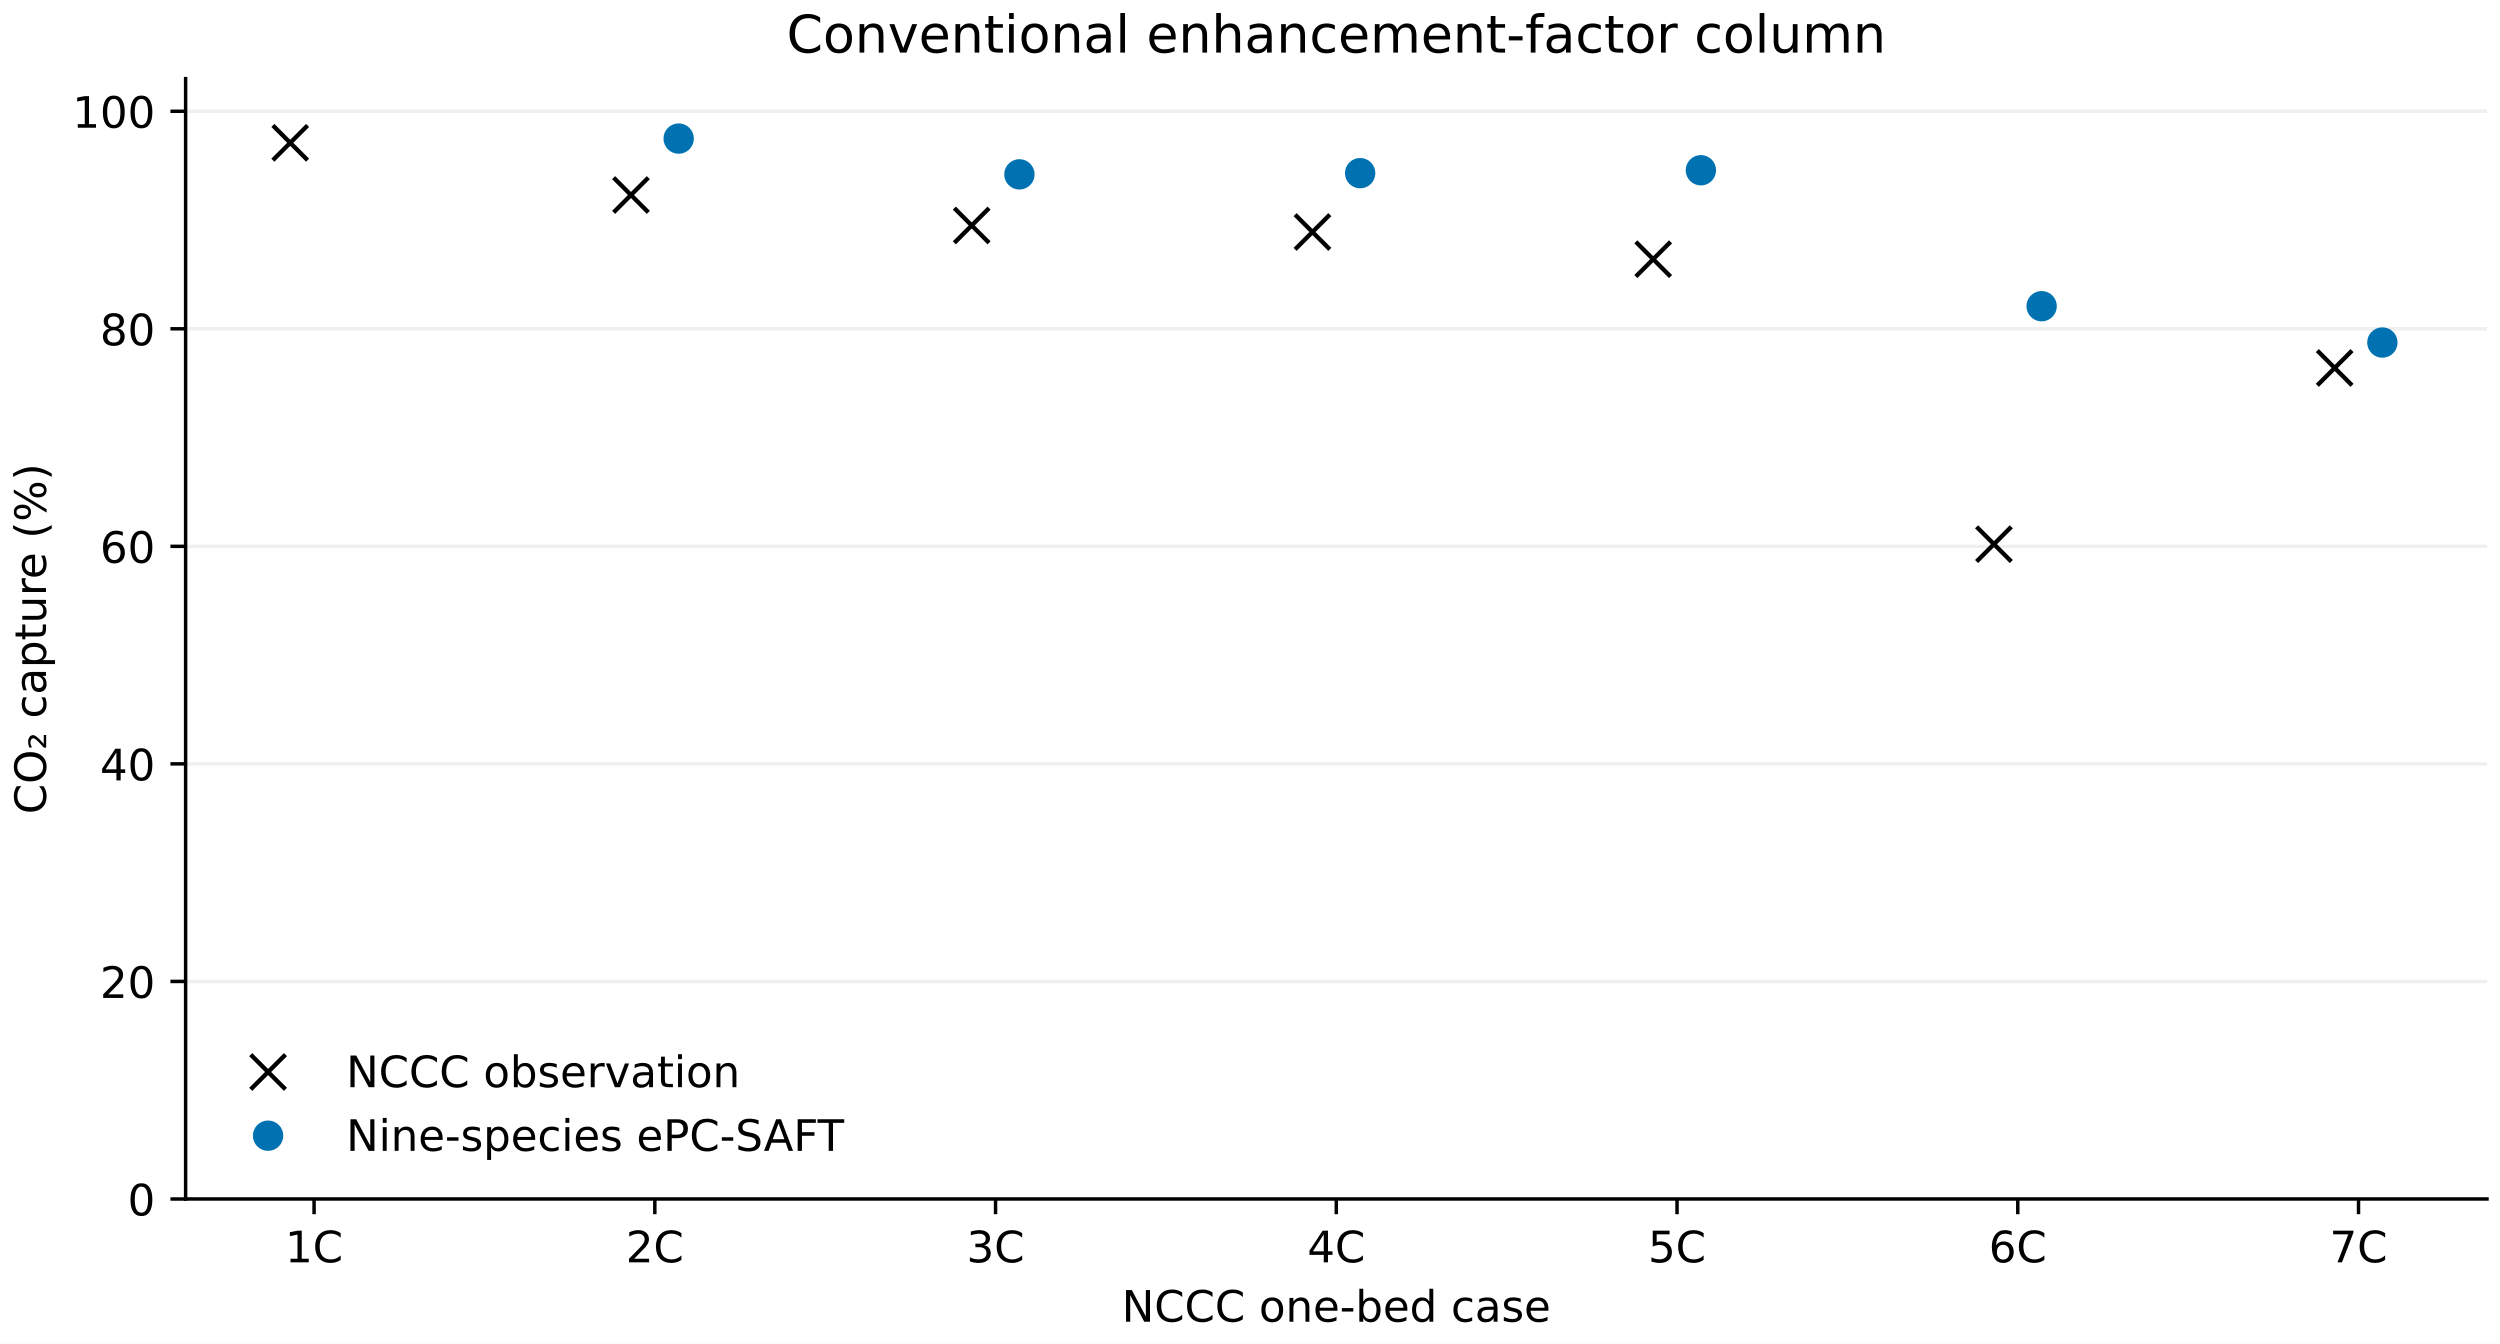
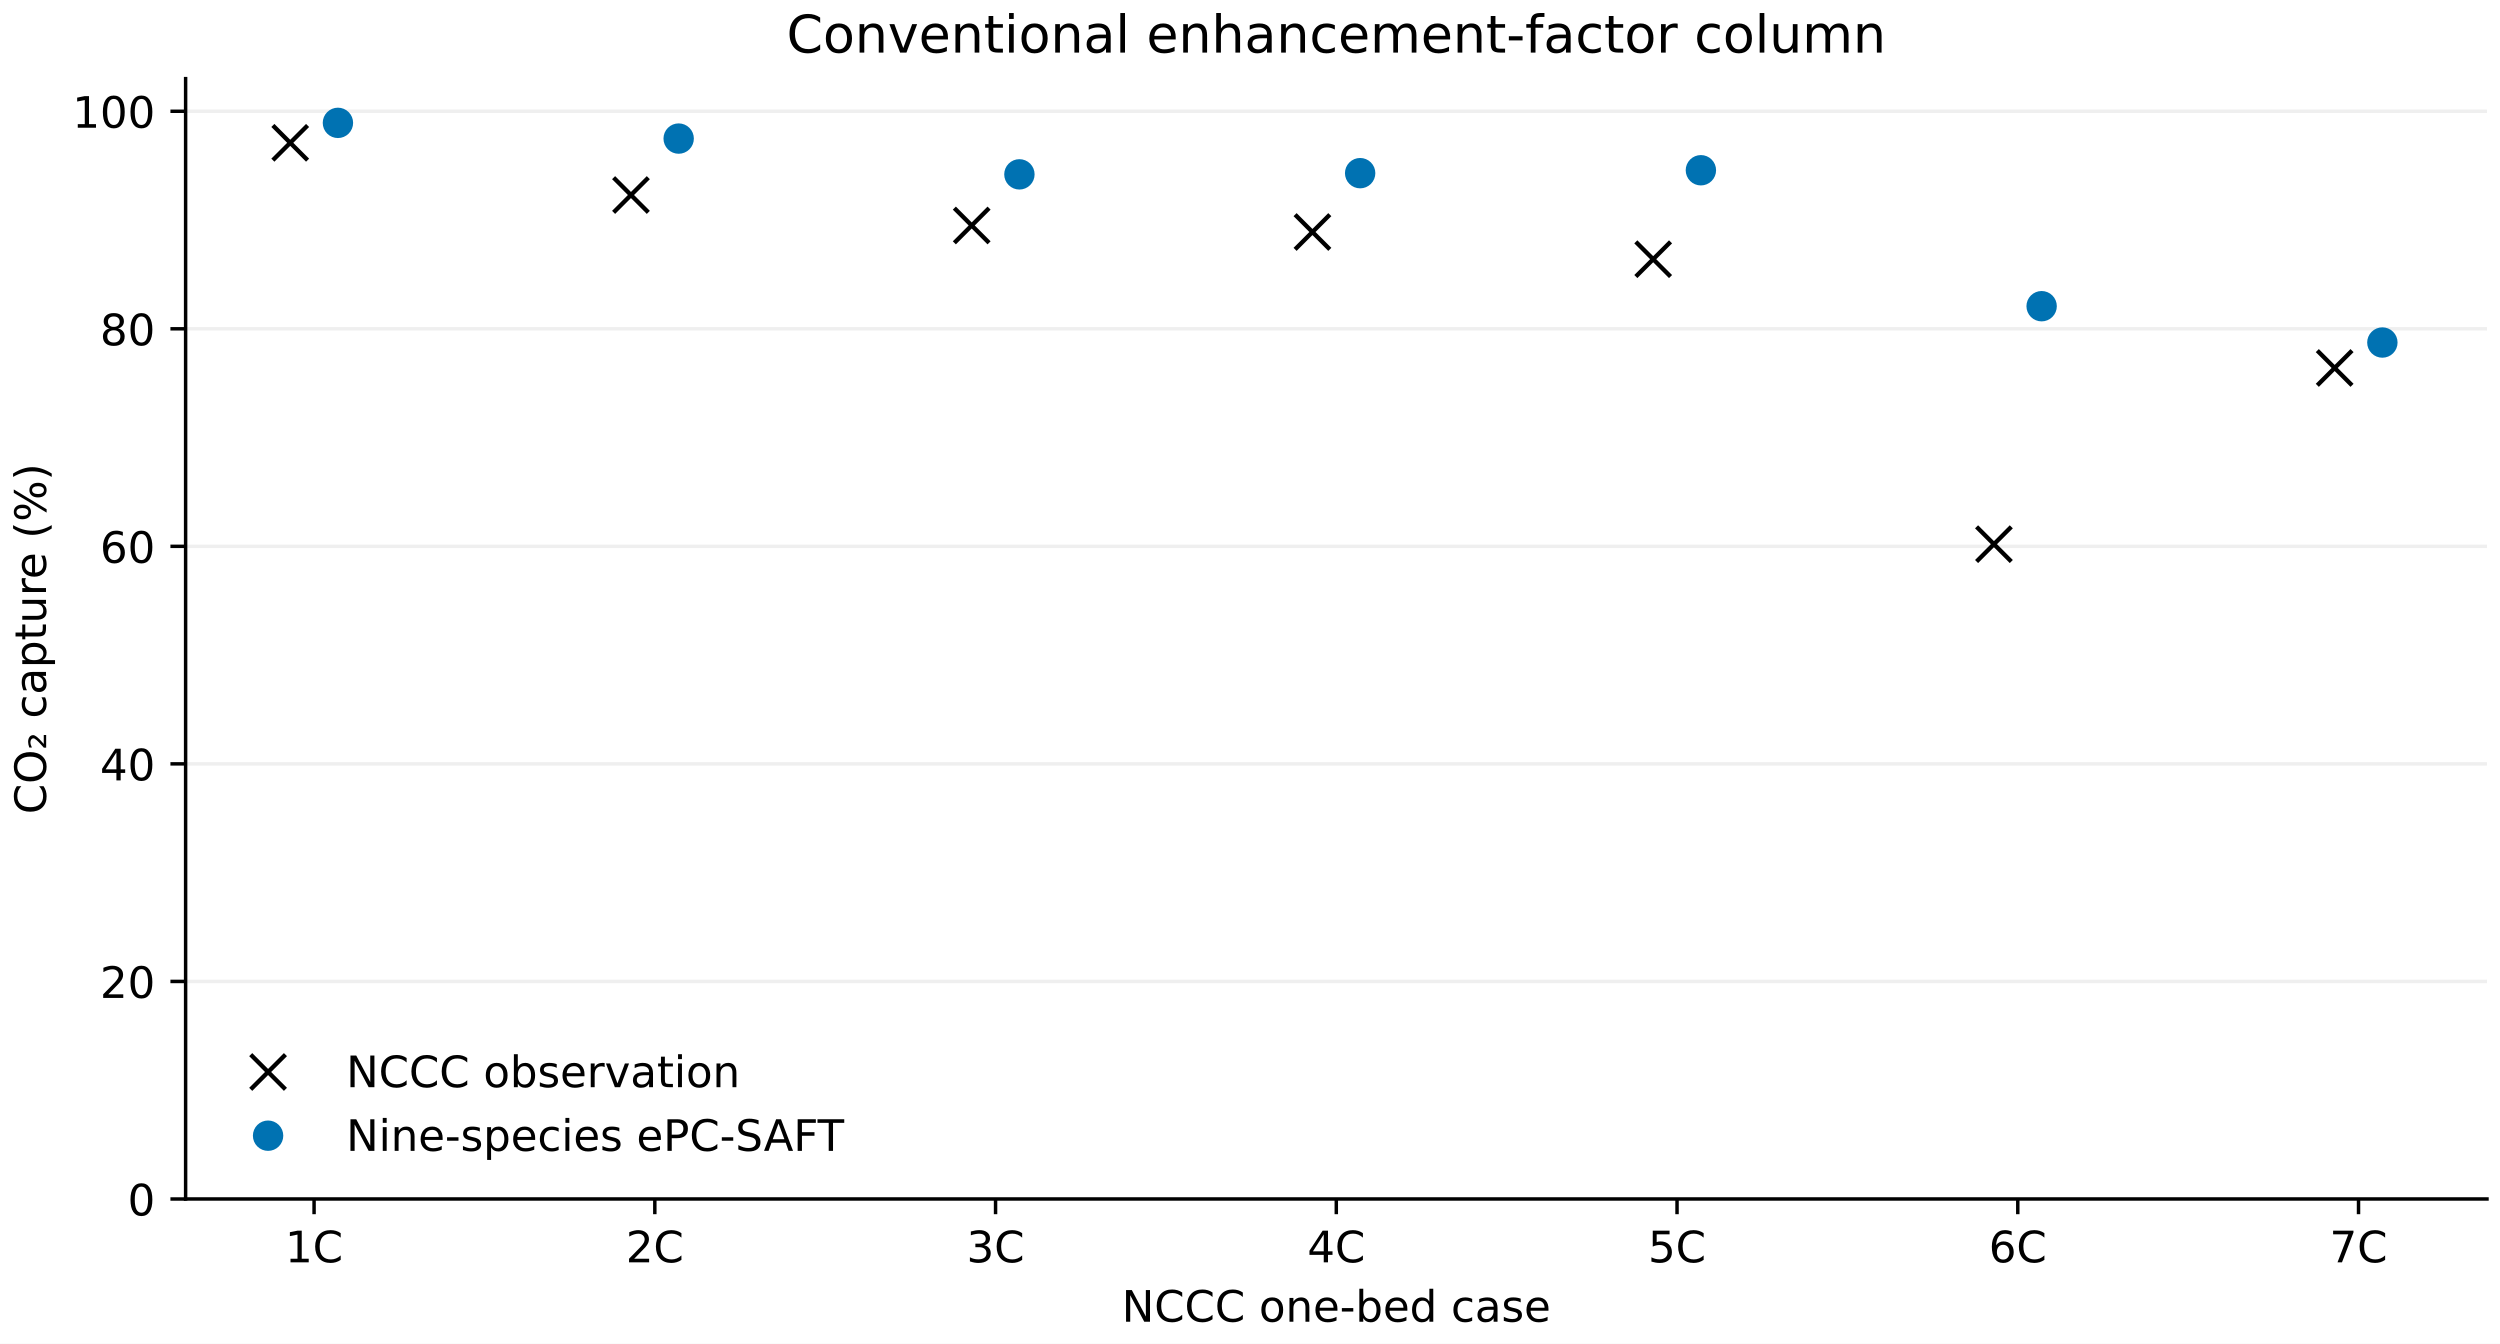
<svg xmlns="http://www.w3.org/2000/svg" xmlns:xlink="http://www.w3.org/1999/xlink" width="576pt" height="309.6pt" viewBox="0 0 576 309.6" version="1.1">
  <defs>
    <style type="text/css">*{stroke-linejoin: round; stroke-linecap: butt}</style>
  </defs>
  <g id="figure_1">
    <g id="patch_1">
      <path d="M 0 309.6  L 576 309.6  L 576 0  L 0 0  z " style="fill: #ffffff" />
    </g>
    <g id="axes_1">
      <g id="patch_2">
        <path d="M 42.766 276.244  L 573 276.244  L 573 18.118  L 42.766 18.118  z " style="fill: #ffffff" />
      </g>
      <g id="matplotlib.axis_1">
        <g id="xtick_1">
          <g id="line2d_1">
            <defs>
-               <path id="m7981cbd1b6" d="M 0 0  L 0 3.5  " style="stroke: #000000; stroke-width: 0.8" />
+               <path id="m8aca99752b" d="M 0 0  L 0 3.5  " style="stroke: #000000; stroke-width: 0.8" />
            </defs>
            <g>
-               <use xlink:href="#m7981cbd1b6" x="72.363" y="276.244" style="stroke: #000000; stroke-width: 0.8" />
+               <use xlink:href="#m8aca99752b" x="72.363" y="276.244" style="stroke: #000000; stroke-width: 0.8" />
            </g>
          </g>
          <g id="text_1">
            <g transform="translate(65.69021 290.8419) scale(0.1 -0.1)">
              <defs>
                <path id="DejaVuSans-31" d="M 794 531  L 1825 531  L 1825 4091  L 703 3866  L 703 4441  L 1819 4666  L 2450 4666  L 2450 531  L 3481 531  L 3481 0  L 794 0  L 794 531  z " transform="scale(0.015625)" />
                <path id="DejaVuSans-43" d="M 4122 4306  L 4122 3641  Q 3803 3938 3442 4084  Q 3081 4231 2675 4231  Q 1875 4231 1450 3742  Q 1025 3253 1025 2328  Q 1025 1406 1450 917  Q 1875 428 2675 428  Q 3081 428 3442 575  Q 3803 722 4122 1019  L 4122 359  Q 3791 134 3420 21  Q 3050 -91 2638 -91  Q 1578 -91 968 557  Q 359 1206 359 2328  Q 359 3453 968 4101  Q 1578 4750 2638 4750  Q 3056 4750 3426 4639  Q 3797 4528 4122 4306  z " transform="scale(0.015625)" />
              </defs>
              <use xlink:href="#DejaVuSans-31" />
              <use xlink:href="#DejaVuSans-43" transform="translate(63.62305 0)" />
            </g>
          </g>
        </g>
        <g id="xtick_2">
          <g id="line2d_2">
            <g>
-               <use xlink:href="#m7981cbd1b6" x="150.87" y="276.244" style="stroke: #000000; stroke-width: 0.8" />
+               <use xlink:href="#m8aca99752b" x="150.87" y="276.244" style="stroke: #000000; stroke-width: 0.8" />
            </g>
          </g>
          <g id="text_2">
            <g transform="translate(144.1969 290.8419) scale(0.1 -0.1)">
              <defs>
                <path id="DejaVuSans-32" d="M 1228 531  L 3431 531  L 3431 0  L 469 0  L 469 531  Q 828 903 1448 1529  Q 2069 2156 2228 2338  Q 2531 2678 2651 2914  Q 2772 3150 2772 3378  Q 2772 3750 2511 3984  Q 2250 4219 1831 4219  Q 1534 4219 1204 4116  Q 875 4013 500 3803  L 500 4441  Q 881 4594 1212 4672  Q 1544 4750 1819 4750  Q 2544 4750 2975 4387  Q 3406 4025 3406 3419  Q 3406 3131 3298 2873  Q 3191 2616 2906 2266  Q 2828 2175 2409 1742  Q 1991 1309 1228 531  z " transform="scale(0.015625)" />
              </defs>
              <use xlink:href="#DejaVuSans-32" />
              <use xlink:href="#DejaVuSans-43" transform="translate(63.62305 0)" />
            </g>
          </g>
        </g>
        <g id="xtick_3">
          <g id="line2d_3">
            <g>
-               <use xlink:href="#m7981cbd1b6" x="229.376" y="276.244" style="stroke: #000000; stroke-width: 0.8" />
+               <use xlink:href="#m8aca99752b" x="229.376" y="276.244" style="stroke: #000000; stroke-width: 0.8" />
            </g>
          </g>
          <g id="text_3">
            <g transform="translate(222.7035 290.8419) scale(0.1 -0.1)">
              <defs>
                <path id="DejaVuSans-33" d="M 2597 2516  Q 3050 2419 3304 2112  Q 3559 1806 3559 1356  Q 3559 666 3084 287  Q 2609 -91 1734 -91  Q 1441 -91 1130 -33  Q 819 25 488 141  L 488 750  Q 750 597 1062 519  Q 1375 441 1716 441  Q 2309 441 2620 675  Q 2931 909 2931 1356  Q 2931 1769 2642 2001  Q 2353 2234 1838 2234  L 1294 2234  L 1294 2753  L 1863 2753  Q 2328 2753 2575 2939  Q 2822 3125 2822 3475  Q 2822 3834 2567 4026  Q 2313 4219 1838 4219  Q 1578 4219 1281 4162  Q 984 4106 628 3988  L 628 4550  Q 988 4650 1302 4700  Q 1616 4750 1894 4750  Q 2613 4750 3031 4423  Q 3450 4097 3450 3541  Q 3450 3153 3228 2886  Q 3006 2619 2597 2516  z " transform="scale(0.015625)" />
              </defs>
              <use xlink:href="#DejaVuSans-33" />
              <use xlink:href="#DejaVuSans-43" transform="translate(63.62305 0)" />
            </g>
          </g>
        </g>
        <g id="xtick_4">
          <g id="line2d_4">
            <g>
-               <use xlink:href="#m7981cbd1b6" x="307.883" y="276.244" style="stroke: #000000; stroke-width: 0.8" />
+               <use xlink:href="#m8aca99752b" x="307.883" y="276.244" style="stroke: #000000; stroke-width: 0.8" />
            </g>
          </g>
          <g id="text_4">
            <g transform="translate(301.2102 290.8419) scale(0.1 -0.1)">
              <defs>
                <path id="DejaVuSans-34" d="M 2419 4116  L 825 1625  L 2419 1625  L 2419 4116  z M 2253 4666  L 3047 4666  L 3047 1625  L 3713 1625  L 3713 1100  L 3047 1100  L 3047 0  L 2419 0  L 2419 1100  L 313 1100  L 313 1709  L 2253 4666  z " transform="scale(0.015625)" />
              </defs>
              <use xlink:href="#DejaVuSans-34" />
              <use xlink:href="#DejaVuSans-43" transform="translate(63.62305 0)" />
            </g>
          </g>
        </g>
        <g id="xtick_5">
          <g id="line2d_5">
            <g>
-               <use xlink:href="#m7981cbd1b6" x="386.389" y="276.244" style="stroke: #000000; stroke-width: 0.8" />
+               <use xlink:href="#m8aca99752b" x="386.389" y="276.244" style="stroke: #000000; stroke-width: 0.8" />
            </g>
          </g>
          <g id="text_5">
            <g transform="translate(379.7168 290.8419) scale(0.1 -0.1)">
              <defs>
                <path id="DejaVuSans-35" d="M 691 4666  L 3169 4666  L 3169 4134  L 1269 4134  L 1269 2991  Q 1406 3038 1543 3061  Q 1681 3084 1819 3084  Q 2600 3084 3056 2656  Q 3513 2228 3513 1497  Q 3513 744 3044 326  Q 2575 -91 1722 -91  Q 1428 -91 1123 -41  Q 819 9 494 109  L 494 744  Q 775 591 1075 516  Q 1375 441 1709 441  Q 2250 441 2565 725  Q 2881 1009 2881 1497  Q 2881 1984 2565 2268  Q 2250 2553 1709 2553  Q 1456 2553 1204 2497  Q 953 2441 691 2322  L 691 4666  z " transform="scale(0.015625)" />
              </defs>
              <use xlink:href="#DejaVuSans-35" />
              <use xlink:href="#DejaVuSans-43" transform="translate(63.62305 0)" />
            </g>
          </g>
        </g>
        <g id="xtick_6">
          <g id="line2d_6">
            <g>
-               <use xlink:href="#m7981cbd1b6" x="464.896" y="276.244" style="stroke: #000000; stroke-width: 0.8" />
+               <use xlink:href="#m8aca99752b" x="464.896" y="276.244" style="stroke: #000000; stroke-width: 0.8" />
            </g>
          </g>
          <g id="text_6">
            <g transform="translate(458.2235 290.8419) scale(0.1 -0.1)">
              <defs>
                <path id="DejaVuSans-36" d="M 2113 2584  Q 1688 2584 1439 2293  Q 1191 2003 1191 1497  Q 1191 994 1439 701  Q 1688 409 2113 409  Q 2538 409 2786 701  Q 3034 994 3034 1497  Q 3034 2003 2786 2293  Q 2538 2584 2113 2584  z M 3366 4563  L 3366 3988  Q 3128 4100 2886 4159  Q 2644 4219 2406 4219  Q 1781 4219 1451 3797  Q 1122 3375 1075 2522  Q 1259 2794 1537 2939  Q 1816 3084 2150 3084  Q 2853 3084 3261 2657  Q 3669 2231 3669 1497  Q 3669 778 3244 343  Q 2819 -91 2113 -91  Q 1303 -91 875 529  Q 447 1150 447 2328  Q 447 3434 972 4092  Q 1497 4750 2381 4750  Q 2619 4750 2861 4703  Q 3103 4656 3366 4563  z " transform="scale(0.015625)" />
              </defs>
              <use xlink:href="#DejaVuSans-36" />
              <use xlink:href="#DejaVuSans-43" transform="translate(63.62305 0)" />
            </g>
          </g>
        </g>
        <g id="xtick_7">
          <g id="line2d_7">
            <g>
-               <use xlink:href="#m7981cbd1b6" x="543.403" y="276.244" style="stroke: #000000; stroke-width: 0.8" />
+               <use xlink:href="#m8aca99752b" x="543.403" y="276.244" style="stroke: #000000; stroke-width: 0.8" />
            </g>
          </g>
          <g id="text_7">
            <g transform="translate(536.7301 290.8419) scale(0.1 -0.1)">
              <defs>
                <path id="DejaVuSans-37" d="M 525 4666  L 3525 4666  L 3525 4397  L 1831 0  L 1172 0  L 2766 4134  L 525 4134  L 525 4666  z " transform="scale(0.015625)" />
              </defs>
              <use xlink:href="#DejaVuSans-37" />
              <use xlink:href="#DejaVuSans-43" transform="translate(63.62305 0)" />
            </g>
          </g>
        </g>
        <g id="text_8">
          <g transform="translate(258.4617 304.5201) scale(0.1 -0.1)">
            <defs>
              <path id="DejaVuSans-4e" d="M 628 4666  L 1478 4666  L 3547 763  L 3547 4666  L 4159 4666  L 4159 0  L 3309 0  L 1241 3903  L 1241 0  L 628 0  L 628 4666  z " transform="scale(0.015625)" />
              <path id="DejaVuSans-20" transform="scale(0.015625)" />
              <path id="DejaVuSans-6f" d="M 1959 3097  Q 1497 3097 1228 2736  Q 959 2375 959 1747  Q 959 1119 1226 758  Q 1494 397 1959 397  Q 2419 397 2687 759  Q 2956 1122 2956 1747  Q 2956 2369 2687 2733  Q 2419 3097 1959 3097  z M 1959 3584  Q 2709 3584 3137 3096  Q 3566 2609 3566 1747  Q 3566 888 3137 398  Q 2709 -91 1959 -91  Q 1206 -91 779 398  Q 353 888 353 1747  Q 353 2609 779 3096  Q 1206 3584 1959 3584  z " transform="scale(0.015625)" />
              <path id="DejaVuSans-6e" d="M 3513 2113  L 3513 0  L 2938 0  L 2938 2094  Q 2938 2591 2744 2837  Q 2550 3084 2163 3084  Q 1697 3084 1428 2787  Q 1159 2491 1159 1978  L 1159 0  L 581 0  L 581 3500  L 1159 3500  L 1159 2956  Q 1366 3272 1645 3428  Q 1925 3584 2291 3584  Q 2894 3584 3203 3211  Q 3513 2838 3513 2113  z " transform="scale(0.015625)" />
              <path id="DejaVuSans-65" d="M 3597 1894  L 3597 1613  L 953 1613  Q 991 1019 1311 708  Q 1631 397 2203 397  Q 2534 397 2845 478  Q 3156 559 3463 722  L 3463 178  Q 3153 47 2828 -22  Q 2503 -91 2169 -91  Q 1331 -91 842 396  Q 353 884 353 1716  Q 353 2575 817 3079  Q 1281 3584 2069 3584  Q 2775 3584 3186 3129  Q 3597 2675 3597 1894  z M 3022 2063  Q 3016 2534 2758 2815  Q 2500 3097 2075 3097  Q 1594 3097 1305 2825  Q 1016 2553 972 2059  L 3022 2063  z " transform="scale(0.015625)" />
              <path id="DejaVuSans-2d" d="M 313 2009  L 1997 2009  L 1997 1497  L 313 1497  L 313 2009  z " transform="scale(0.015625)" />
              <path id="DejaVuSans-62" d="M 3116 1747  Q 3116 2381 2855 2742  Q 2594 3103 2138 3103  Q 1681 3103 1420 2742  Q 1159 2381 1159 1747  Q 1159 1113 1420 752  Q 1681 391 2138 391  Q 2594 391 2855 752  Q 3116 1113 3116 1747  z M 1159 2969  Q 1341 3281 1617 3432  Q 1894 3584 2278 3584  Q 2916 3584 3314 3078  Q 3713 2572 3713 1747  Q 3713 922 3314 415  Q 2916 -91 2278 -91  Q 1894 -91 1617 61  Q 1341 213 1159 525  L 1159 0  L 581 0  L 581 4863  L 1159 4863  L 1159 2969  z " transform="scale(0.015625)" />
              <path id="DejaVuSans-64" d="M 2906 2969  L 2906 4863  L 3481 4863  L 3481 0  L 2906 0  L 2906 525  Q 2725 213 2448 61  Q 2172 -91 1784 -91  Q 1150 -91 751 415  Q 353 922 353 1747  Q 353 2572 751 3078  Q 1150 3584 1784 3584  Q 2172 3584 2448 3432  Q 2725 3281 2906 2969  z M 947 1747  Q 947 1113 1208 752  Q 1469 391 1925 391  Q 2381 391 2643 752  Q 2906 1113 2906 1747  Q 2906 2381 2643 2742  Q 2381 3103 1925 3103  Q 1469 3103 1208 2742  Q 947 2381 947 1747  z " transform="scale(0.015625)" />
              <path id="DejaVuSans-63" d="M 3122 3366  L 3122 2828  Q 2878 2963 2633 3030  Q 2388 3097 2138 3097  Q 1578 3097 1268 2742  Q 959 2388 959 1747  Q 959 1106 1268 751  Q 1578 397 2138 397  Q 2388 397 2633 464  Q 2878 531 3122 666  L 3122 134  Q 2881 22 2623 -34  Q 2366 -91 2075 -91  Q 1284 -91 818 406  Q 353 903 353 1747  Q 353 2603 823 3093  Q 1294 3584 2113 3584  Q 2378 3584 2631 3529  Q 2884 3475 3122 3366  z " transform="scale(0.015625)" />
              <path id="DejaVuSans-61" d="M 2194 1759  Q 1497 1759 1228 1600  Q 959 1441 959 1056  Q 959 750 1161 570  Q 1363 391 1709 391  Q 2188 391 2477 730  Q 2766 1069 2766 1631  L 2766 1759  L 2194 1759  z M 3341 1997  L 3341 0  L 2766 0  L 2766 531  Q 2569 213 2275 61  Q 1981 -91 1556 -91  Q 1019 -91 701 211  Q 384 513 384 1019  Q 384 1609 779 1909  Q 1175 2209 1959 2209  L 2766 2209  L 2766 2266  Q 2766 2663 2505 2880  Q 2244 3097 1772 3097  Q 1472 3097 1187 3025  Q 903 2953 641 2809  L 641 3341  Q 956 3463 1253 3523  Q 1550 3584 1831 3584  Q 2591 3584 2966 3190  Q 3341 2797 3341 1997  z " transform="scale(0.015625)" />
              <path id="DejaVuSans-73" d="M 2834 3397  L 2834 2853  Q 2591 2978 2328 3040  Q 2066 3103 1784 3103  Q 1356 3103 1142 2972  Q 928 2841 928 2578  Q 928 2378 1081 2264  Q 1234 2150 1697 2047  L 1894 2003  Q 2506 1872 2764 1633  Q 3022 1394 3022 966  Q 3022 478 2636 193  Q 2250 -91 1575 -91  Q 1294 -91 989 -36  Q 684 19 347 128  L 347 722  Q 666 556 975 473  Q 1284 391 1588 391  Q 1994 391 2212 530  Q 2431 669 2431 922  Q 2431 1156 2273 1281  Q 2116 1406 1581 1522  L 1381 1569  Q 847 1681 609 1914  Q 372 2147 372 2553  Q 372 3047 722 3315  Q 1072 3584 1716 3584  Q 2034 3584 2315 3537  Q 2597 3491 2834 3397  z " transform="scale(0.015625)" />
            </defs>
            <use xlink:href="#DejaVuSans-4e" />
            <use xlink:href="#DejaVuSans-43" transform="translate(74.80469 0)" />
            <use xlink:href="#DejaVuSans-43" transform="translate(144.6289 0)" />
            <use xlink:href="#DejaVuSans-43" transform="translate(214.4531 0)" />
            <use xlink:href="#DejaVuSans-20" transform="translate(284.2773 0)" />
            <use xlink:href="#DejaVuSans-6f" transform="translate(316.0645 0)" />
            <use xlink:href="#DejaVuSans-6e" transform="translate(377.2461 0)" />
            <use xlink:href="#DejaVuSans-65" transform="translate(440.625 0)" />
            <use xlink:href="#DejaVuSans-2d" transform="translate(502.1484 0)" />
            <use xlink:href="#DejaVuSans-62" transform="translate(538.2324 0)" />
            <use xlink:href="#DejaVuSans-65" transform="translate(601.709 0)" />
            <use xlink:href="#DejaVuSans-64" transform="translate(663.2324 0)" />
            <use xlink:href="#DejaVuSans-20" transform="translate(726.709 0)" />
            <use xlink:href="#DejaVuSans-63" transform="translate(758.4961 0)" />
            <use xlink:href="#DejaVuSans-61" transform="translate(813.4766 0)" />
            <use xlink:href="#DejaVuSans-73" transform="translate(874.7559 0)" />
            <use xlink:href="#DejaVuSans-65" transform="translate(926.8555 0)" />
          </g>
        </g>
      </g>
      <g id="matplotlib.axis_2">
        <g id="ytick_1">
          <g id="line2d_8">
-             <path d="M 42.766 276.244  L 573 276.244  " clip-path="url(#pb5c099313d)" style="fill: none; stroke: #b0b0b0; stroke-opacity: 0.2; stroke-width: 0.8; stroke-linecap: square" />
+             <path d="M 42.766 276.244  L 573 276.244  " clip-path="url(#pb293fc102d)" style="fill: none; stroke: #b0b0b0; stroke-opacity: 0.2; stroke-width: 0.8; stroke-linecap: square" />
          </g>
          <g id="line2d_9">
            <defs>
-               <path id="m02e3047c3c" d="M 0 0  L -3.5 0  " style="stroke: #000000; stroke-width: 0.8" />
+               <path id="mf1e3e3f64e" d="M 0 0  L -3.5 0  " style="stroke: #000000; stroke-width: 0.8" />
            </defs>
            <g>
-               <use xlink:href="#m02e3047c3c" x="42.766" y="276.244" style="stroke: #000000; stroke-width: 0.8" />
+               <use xlink:href="#mf1e3e3f64e" x="42.766" y="276.244" style="stroke: #000000; stroke-width: 0.8" />
            </g>
          </g>
          <g id="text_9">
            <g transform="translate(29.40337 280.0427) scale(0.1 -0.1)">
              <defs>
                <path id="DejaVuSans-30" d="M 2034 4250  Q 1547 4250 1301 3770  Q 1056 3291 1056 2328  Q 1056 1369 1301 889  Q 1547 409 2034 409  Q 2525 409 2770 889  Q 3016 1369 3016 2328  Q 3016 3291 2770 3770  Q 2525 4250 2034 4250  z M 2034 4750  Q 2819 4750 3233 4129  Q 3647 3509 3647 2328  Q 3647 1150 3233 529  Q 2819 -91 2034 -91  Q 1250 -91 836 529  Q 422 1150 422 2328  Q 422 3509 836 4129  Q 1250 4750 2034 4750  z " transform="scale(0.015625)" />
              </defs>
              <use xlink:href="#DejaVuSans-30" />
            </g>
          </g>
        </g>
        <g id="ytick_2">
          <g id="line2d_10">
-             <path d="M 42.766 226.122  L 573 226.122  " clip-path="url(#pb5c099313d)" style="fill: none; stroke: #b0b0b0; stroke-opacity: 0.2; stroke-width: 0.8; stroke-linecap: square" />
+             <path d="M 42.766 226.122  L 573 226.122  " clip-path="url(#pb293fc102d)" style="fill: none; stroke: #b0b0b0; stroke-opacity: 0.2; stroke-width: 0.8; stroke-linecap: square" />
          </g>
          <g id="line2d_11">
            <g>
-               <use xlink:href="#m02e3047c3c" x="42.766" y="226.122" style="stroke: #000000; stroke-width: 0.8" />
+               <use xlink:href="#mf1e3e3f64e" x="42.766" y="226.122" style="stroke: #000000; stroke-width: 0.8" />
            </g>
          </g>
          <g id="text_10">
            <g transform="translate(23.04087 229.9213) scale(0.1 -0.1)">
              <use xlink:href="#DejaVuSans-32" />
              <use xlink:href="#DejaVuSans-30" transform="translate(63.62305 0)" />
            </g>
          </g>
        </g>
        <g id="ytick_3">
          <g id="line2d_12">
-             <path d="M 42.766 176.001  L 573 176.001  " clip-path="url(#pb5c099313d)" style="fill: none; stroke: #b0b0b0; stroke-opacity: 0.2; stroke-width: 0.8; stroke-linecap: square" />
+             <path d="M 42.766 176.001  L 573 176.001  " clip-path="url(#pb293fc102d)" style="fill: none; stroke: #b0b0b0; stroke-opacity: 0.2; stroke-width: 0.8; stroke-linecap: square" />
          </g>
          <g id="line2d_13">
            <g>
-               <use xlink:href="#m02e3047c3c" x="42.766" y="176.001" style="stroke: #000000; stroke-width: 0.8" />
+               <use xlink:href="#mf1e3e3f64e" x="42.766" y="176.001" style="stroke: #000000; stroke-width: 0.8" />
            </g>
          </g>
          <g id="text_11">
            <g transform="translate(23.04087 179.8) scale(0.1 -0.1)">
              <use xlink:href="#DejaVuSans-34" />
              <use xlink:href="#DejaVuSans-30" transform="translate(63.62305 0)" />
            </g>
          </g>
        </g>
        <g id="ytick_4">
          <g id="line2d_14">
-             <path d="M 42.766 125.879  L 573 125.879  " clip-path="url(#pb5c099313d)" style="fill: none; stroke: #b0b0b0; stroke-opacity: 0.2; stroke-width: 0.8; stroke-linecap: square" />
+             <path d="M 42.766 125.879  L 573 125.879  " clip-path="url(#pb293fc102d)" style="fill: none; stroke: #b0b0b0; stroke-opacity: 0.2; stroke-width: 0.8; stroke-linecap: square" />
          </g>
          <g id="line2d_15">
            <g>
-               <use xlink:href="#m02e3047c3c" x="42.766" y="125.879" style="stroke: #000000; stroke-width: 0.8" />
+               <use xlink:href="#mf1e3e3f64e" x="42.766" y="125.879" style="stroke: #000000; stroke-width: 0.8" />
            </g>
          </g>
          <g id="text_12">
            <g transform="translate(23.04087 129.6786) scale(0.1 -0.1)">
              <use xlink:href="#DejaVuSans-36" />
              <use xlink:href="#DejaVuSans-30" transform="translate(63.62305 0)" />
            </g>
          </g>
        </g>
        <g id="ytick_5">
          <g id="line2d_16">
-             <path d="M 42.766 75.758  L 573 75.758  " clip-path="url(#pb5c099313d)" style="fill: none; stroke: #b0b0b0; stroke-opacity: 0.2; stroke-width: 0.8; stroke-linecap: square" />
+             <path d="M 42.766 75.758  L 573 75.758  " clip-path="url(#pb293fc102d)" style="fill: none; stroke: #b0b0b0; stroke-opacity: 0.2; stroke-width: 0.8; stroke-linecap: square" />
          </g>
          <g id="line2d_17">
            <g>
-               <use xlink:href="#m02e3047c3c" x="42.766" y="75.758" style="stroke: #000000; stroke-width: 0.8" />
+               <use xlink:href="#mf1e3e3f64e" x="42.766" y="75.758" style="stroke: #000000; stroke-width: 0.8" />
            </g>
          </g>
          <g id="text_13">
            <g transform="translate(23.04087 79.55718) scale(0.1 -0.1)">
              <defs>
                <path id="DejaVuSans-38" d="M 2034 2216  Q 1584 2216 1326 1975  Q 1069 1734 1069 1313  Q 1069 891 1326 650  Q 1584 409 2034 409  Q 2484 409 2743 651  Q 3003 894 3003 1313  Q 3003 1734 2745 1975  Q 2488 2216 2034 2216  z M 1403 2484  Q 997 2584 770 2862  Q 544 3141 544 3541  Q 544 4100 942 4425  Q 1341 4750 2034 4750  Q 2731 4750 3128 4425  Q 3525 4100 3525 3541  Q 3525 3141 3298 2862  Q 3072 2584 2669 2484  Q 3125 2378 3379 2068  Q 3634 1759 3634 1313  Q 3634 634 3220 271  Q 2806 -91 2034 -91  Q 1263 -91 848 271  Q 434 634 434 1313  Q 434 1759 690 2068  Q 947 2378 1403 2484  z M 1172 3481  Q 1172 3119 1398 2916  Q 1625 2713 2034 2713  Q 2441 2713 2670 2916  Q 2900 3119 2900 3481  Q 2900 3844 2670 4047  Q 2441 4250 2034 4250  Q 1625 4250 1398 4047  Q 1172 3844 1172 3481  z " transform="scale(0.015625)" />
              </defs>
              <use xlink:href="#DejaVuSans-38" />
              <use xlink:href="#DejaVuSans-30" transform="translate(63.62305 0)" />
            </g>
          </g>
        </g>
        <g id="ytick_6">
          <g id="line2d_18">
-             <path d="M 42.766 25.637  L 573 25.637  " clip-path="url(#pb5c099313d)" style="fill: none; stroke: #b0b0b0; stroke-opacity: 0.2; stroke-width: 0.8; stroke-linecap: square" />
+             <path d="M 42.766 25.637  L 573 25.637  " clip-path="url(#pb293fc102d)" style="fill: none; stroke: #b0b0b0; stroke-opacity: 0.2; stroke-width: 0.8; stroke-linecap: square" />
          </g>
          <g id="line2d_19">
            <g>
-               <use xlink:href="#m02e3047c3c" x="42.766" y="25.637" style="stroke: #000000; stroke-width: 0.8" />
+               <use xlink:href="#mf1e3e3f64e" x="42.766" y="25.637" style="stroke: #000000; stroke-width: 0.8" />
            </g>
          </g>
          <g id="text_14">
            <g transform="translate(16.67836 29.43579) scale(0.1 -0.1)">
              <use xlink:href="#DejaVuSans-31" />
              <use xlink:href="#DejaVuSans-30" transform="translate(63.62305 0)" />
              <use xlink:href="#DejaVuSans-30" transform="translate(127.2461 0)" />
            </g>
          </g>
        </g>
        <g id="text_15">
          <g transform="translate(10.59868 187.5794) rotate(-90) scale(0.1 -0.1)">
            <defs>
              <path id="DejaVuSans-4f" d="M 2522 4238  Q 1834 4238 1429 3725  Q 1025 3213 1025 2328  Q 1025 1447 1429 934  Q 1834 422 2522 422  Q 3209 422 3611 934  Q 4013 1447 4013 2328  Q 4013 3213 3611 3725  Q 3209 4238 2522 4238  z M 2522 4750  Q 3503 4750 4090 4092  Q 4678 3434 4678 2328  Q 4678 1225 4090 567  Q 3503 -91 2522 -91  Q 1538 -91 948 565  Q 359 1222 359 2328  Q 359 3434 948 4092  Q 1538 4750 2522 4750  z " transform="scale(0.015625)" />
              <path id="DejaVuSans-2082" d="M 838 332  L 2163 332  L 2163 -24  L 294 -24  L 294 319  Q 400 416 597 591  Q 1672 1544 1672 1838  Q 1672 2044 1509 2170  Q 1347 2297 1081 2297  Q 919 2297 728 2242  Q 538 2188 313 2079  L 313 2463  Q 553 2551 761 2594  Q 969 2638 1147 2638  Q 1600 2638 1872 2432  Q 2144 2226 2144 1888  Q 2144 1454 1109 566  Q 934 416 838 332  z " transform="scale(0.015625)" />
              <path id="DejaVuSans-70" d="M 1159 525  L 1159 -1331  L 581 -1331  L 581 3500  L 1159 3500  L 1159 2969  Q 1341 3281 1617 3432  Q 1894 3584 2278 3584  Q 2916 3584 3314 3078  Q 3713 2572 3713 1747  Q 3713 922 3314 415  Q 2916 -91 2278 -91  Q 1894 -91 1617 61  Q 1341 213 1159 525  z M 3116 1747  Q 3116 2381 2855 2742  Q 2594 3103 2138 3103  Q 1681 3103 1420 2742  Q 1159 2381 1159 1747  Q 1159 1113 1420 752  Q 1681 391 2138 391  Q 2594 391 2855 752  Q 3116 1113 3116 1747  z " transform="scale(0.015625)" />
              <path id="DejaVuSans-74" d="M 1172 4494  L 1172 3500  L 2356 3500  L 2356 3053  L 1172 3053  L 1172 1153  Q 1172 725 1289 603  Q 1406 481 1766 481  L 2356 481  L 2356 0  L 1766 0  Q 1100 0 847 248  Q 594 497 594 1153  L 594 3053  L 172 3053  L 172 3500  L 594 3500  L 594 4494  L 1172 4494  z " transform="scale(0.015625)" />
              <path id="DejaVuSans-75" d="M 544 1381  L 544 3500  L 1119 3500  L 1119 1403  Q 1119 906 1312 657  Q 1506 409 1894 409  Q 2359 409 2629 706  Q 2900 1003 2900 1516  L 2900 3500  L 3475 3500  L 3475 0  L 2900 0  L 2900 538  Q 2691 219 2414 64  Q 2138 -91 1772 -91  Q 1169 -91 856 284  Q 544 659 544 1381  z M 1991 3584  L 1991 3584  z " transform="scale(0.015625)" />
              <path id="DejaVuSans-72" d="M 2631 2963  Q 2534 3019 2420 3045  Q 2306 3072 2169 3072  Q 1681 3072 1420 2755  Q 1159 2438 1159 1844  L 1159 0  L 581 0  L 581 3500  L 1159 3500  L 1159 2956  Q 1341 3275 1631 3429  Q 1922 3584 2338 3584  Q 2397 3584 2469 3576  Q 2541 3569 2628 3553  L 2631 2963  z " transform="scale(0.015625)" />
              <path id="DejaVuSans-28" d="M 1984 4856  Q 1566 4138 1362 3434  Q 1159 2731 1159 2009  Q 1159 1288 1364 580  Q 1569 -128 1984 -844  L 1484 -844  Q 1016 -109 783 600  Q 550 1309 550 2009  Q 550 2706 781 3412  Q 1013 4119 1484 4856  L 1984 4856  z " transform="scale(0.015625)" />
              <path id="DejaVuSans-25" d="M 4653 2053  Q 4381 2053 4226 1822  Q 4072 1591 4072 1178  Q 4072 772 4226 539  Q 4381 306 4653 306  Q 4919 306 5073 539  Q 5228 772 5228 1178  Q 5228 1588 5073 1820  Q 4919 2053 4653 2053  z M 4653 2450  Q 5147 2450 5437 2106  Q 5728 1763 5728 1178  Q 5728 594 5436 251  Q 5144 -91 4653 -91  Q 4153 -91 3862 251  Q 3572 594 3572 1178  Q 3572 1766 3864 2108  Q 4156 2450 4653 2450  z M 1428 4353  Q 1159 4353 1004 4120  Q 850 3888 850 3481  Q 850 3069 1003 2837  Q 1156 2606 1428 2606  Q 1700 2606 1854 2837  Q 2009 3069 2009 3481  Q 2009 3884 1853 4118  Q 1697 4353 1428 4353  z M 4250 4750  L 4750 4750  L 1831 -91  L 1331 -91  L 4250 4750  z M 1428 4750  Q 1922 4750 2215 4408  Q 2509 4066 2509 3481  Q 2509 2891 2217 2550  Q 1925 2209 1428 2209  Q 931 2209 642 2551  Q 353 2894 353 3481  Q 353 4063 643 4406  Q 934 4750 1428 4750  z " transform="scale(0.015625)" />
              <path id="DejaVuSans-29" d="M 513 4856  L 1013 4856  Q 1481 4119 1714 3412  Q 1947 2706 1947 2009  Q 1947 1309 1714 600  Q 1481 -109 1013 -844  L 513 -844  Q 928 -128 1133 580  Q 1338 1288 1338 2009  Q 1338 2731 1133 3434  Q 928 4138 513 4856  z " transform="scale(0.015625)" />
            </defs>
            <use xlink:href="#DejaVuSans-43" />
            <use xlink:href="#DejaVuSans-4f" transform="translate(69.82422 0)" />
            <use xlink:href="#DejaVuSans-2082" transform="translate(148.5352 0)" />
            <use xlink:href="#DejaVuSans-20" transform="translate(188.623 0)" />
            <use xlink:href="#DejaVuSans-63" transform="translate(220.4102 0)" />
            <use xlink:href="#DejaVuSans-61" transform="translate(275.3906 0)" />
            <use xlink:href="#DejaVuSans-70" transform="translate(336.6699 0)" />
            <use xlink:href="#DejaVuSans-74" transform="translate(400.1465 0)" />
            <use xlink:href="#DejaVuSans-75" transform="translate(439.3555 0)" />
            <use xlink:href="#DejaVuSans-72" transform="translate(502.7344 0)" />
            <use xlink:href="#DejaVuSans-65" transform="translate(541.5977 0)" />
            <use xlink:href="#DejaVuSans-20" transform="translate(603.1211 0)" />
            <use xlink:href="#DejaVuSans-28" transform="translate(634.9082 0)" />
            <use xlink:href="#DejaVuSans-25" transform="translate(673.9219 0)" />
            <use xlink:href="#DejaVuSans-29" transform="translate(768.9414 0)" />
          </g>
        </g>
      </g>
      <g id="line2d_20">
        <defs>
-           <path id="m267d9d4f31" d="M -4 4  L 4 -4  M -4 -4  L 4 4  " style="stroke: #000000" />
+           <path id="m853c2390da" d="M -4 4  L 4 -4  M -4 -4  L 4 4  " style="stroke: #000000" />
        </defs>
-         <g clip-path="url(#pb5c099313d)">
-           <use xlink:href="#m267d9d4f31" x="66.867" y="32.904" style="stroke: #000000" />
-           <use xlink:href="#m267d9d4f31" x="145.374" y="44.933" style="stroke: #000000" />
-           <use xlink:href="#m267d9d4f31" x="223.881" y="51.95" style="stroke: #000000" />
-           <use xlink:href="#m267d9d4f31" x="302.387" y="53.454" style="stroke: #000000" />
-           <use xlink:href="#m267d9d4f31" x="380.894" y="59.719" style="stroke: #000000" />
-           <use xlink:href="#m267d9d4f31" x="459.401" y="125.378" style="stroke: #000000" />
-           <use xlink:href="#m267d9d4f31" x="537.907" y="84.78" style="stroke: #000000" />
+         <g clip-path="url(#pb293fc102d)">
+           <use xlink:href="#m853c2390da" x="66.867" y="32.904" style="stroke: #000000" />
+           <use xlink:href="#m853c2390da" x="145.374" y="44.933" style="stroke: #000000" />
+           <use xlink:href="#m853c2390da" x="223.881" y="51.95" style="stroke: #000000" />
+           <use xlink:href="#m853c2390da" x="302.387" y="53.454" style="stroke: #000000" />
+           <use xlink:href="#m853c2390da" x="380.894" y="59.719" style="stroke: #000000" />
+           <use xlink:href="#m853c2390da" x="459.401" y="125.378" style="stroke: #000000" />
+           <use xlink:href="#m853c2390da" x="537.907" y="84.78" style="stroke: #000000" />
        </g>
      </g>
      <g id="line2d_21">
        <defs>
-           <path id="m6d714bfc1f" d="M 0 3  C 0.796 3 1.559 2.684 2.121 2.121  C 2.684 1.559 3 0.796 3 0  C 3 -0.796 2.684 -1.559 2.121 -2.121  C 1.559 -2.684 0.796 -3 0 -3  C -0.796 -3 -1.559 -2.684 -2.121 -2.121  C -2.684 -1.559 -3 -0.796 -3 0  C -3 0.796 -2.684 1.559 -2.121 2.121  C -1.559 2.684 -0.796 3 0 3  z " style="stroke: #0072b2" />
+           <path id="mdbbe5317d7" d="M 0 3  C 0.796 3 1.559 2.684 2.121 2.121  C 2.684 1.559 3 0.796 3 0  C 3 -0.796 2.684 -1.559 2.121 -2.121  C 1.559 -2.684 0.796 -3 0 -3  C -0.796 -3 -1.559 -2.684 -2.121 -2.121  C -2.684 -1.559 -3 -0.796 -3 0  C -3 0.796 -2.684 1.559 -2.121 2.121  C -1.559 2.684 -0.796 3 0 3  z " style="stroke: #0072b2" />
        </defs>
-         <g clip-path="url(#pb5c099313d)">
-           <use xlink:href="#m6d714bfc1f" x="156.365" y="31.929" style="fill: #0072b2; stroke: #0072b2" />
-           <use xlink:href="#m6d714bfc1f" x="234.872" y="40.173" style="fill: #0072b2; stroke: #0072b2" />
-           <use xlink:href="#m6d714bfc1f" x="313.378" y="39.896" style="fill: #0072b2; stroke: #0072b2" />
-           <use xlink:href="#m6d714bfc1f" x="391.885" y="39.226" style="fill: #0072b2; stroke: #0072b2" />
-           <use xlink:href="#m6d714bfc1f" x="470.392" y="70.549" style="fill: #0072b2; stroke: #0072b2" />
-           <use xlink:href="#m6d714bfc1f" x="548.898" y="78.919" style="fill: #0072b2; stroke: #0072b2" />
+         <g clip-path="url(#pb293fc102d)">
+           <use xlink:href="#mdbbe5317d7" x="77.858" y="28.308" style="fill: #0072b2; stroke: #0072b2" />
+           <use xlink:href="#mdbbe5317d7" x="156.365" y="31.929" style="fill: #0072b2; stroke: #0072b2" />
+           <use xlink:href="#mdbbe5317d7" x="234.872" y="40.173" style="fill: #0072b2; stroke: #0072b2" />
+           <use xlink:href="#mdbbe5317d7" x="313.378" y="39.896" style="fill: #0072b2; stroke: #0072b2" />
+           <use xlink:href="#mdbbe5317d7" x="391.885" y="39.226" style="fill: #0072b2; stroke: #0072b2" />
+           <use xlink:href="#mdbbe5317d7" x="470.392" y="70.549" style="fill: #0072b2; stroke: #0072b2" />
+           <use xlink:href="#mdbbe5317d7" x="548.898" y="78.919" style="fill: #0072b2; stroke: #0072b2" />
        </g>
      </g>
      <g id="patch_3">
        <path d="M 42.766 276.244  L 42.766 18.118  " style="fill: none; stroke: #000000; stroke-width: 0.8; stroke-linejoin: miter; stroke-linecap: square" />
      </g>
      <g id="patch_4">
        <path d="M 42.766 276.244  L 573 276.244  " style="fill: none; stroke: #000000; stroke-width: 0.8; stroke-linejoin: miter; stroke-linecap: square" />
      </g>
      <g id="text_16">
        <g transform="translate(181.2359 12.11837) scale(0.12 -0.12)">
          <defs>
            <path id="DejaVuSans-76" d="M 191 3500  L 800 3500  L 1894 563  L 2988 3500  L 3597 3500  L 2284 0  L 1503 0  L 191 3500  z " transform="scale(0.015625)" />
            <path id="DejaVuSans-69" d="M 603 3500  L 1178 3500  L 1178 0  L 603 0  L 603 3500  z M 603 4863  L 1178 4863  L 1178 4134  L 603 4134  L 603 4863  z " transform="scale(0.015625)" />
            <path id="DejaVuSans-6c" d="M 603 4863  L 1178 4863  L 1178 0  L 603 0  L 603 4863  z " transform="scale(0.015625)" />
            <path id="DejaVuSans-68" d="M 3513 2113  L 3513 0  L 2938 0  L 2938 2094  Q 2938 2591 2744 2837  Q 2550 3084 2163 3084  Q 1697 3084 1428 2787  Q 1159 2491 1159 1978  L 1159 0  L 581 0  L 581 4863  L 1159 4863  L 1159 2956  Q 1366 3272 1645 3428  Q 1925 3584 2291 3584  Q 2894 3584 3203 3211  Q 3513 2838 3513 2113  z " transform="scale(0.015625)" />
            <path id="DejaVuSans-6d" d="M 3328 2828  Q 3544 3216 3844 3400  Q 4144 3584 4550 3584  Q 5097 3584 5394 3201  Q 5691 2819 5691 2113  L 5691 0  L 5113 0  L 5113 2094  Q 5113 2597 4934 2840  Q 4756 3084 4391 3084  Q 3944 3084 3684 2787  Q 3425 2491 3425 1978  L 3425 0  L 2847 0  L 2847 2094  Q 2847 2600 2669 2842  Q 2491 3084 2119 3084  Q 1678 3084 1418 2786  Q 1159 2488 1159 1978  L 1159 0  L 581 0  L 581 3500  L 1159 3500  L 1159 2956  Q 1356 3278 1631 3431  Q 1906 3584 2284 3584  Q 2666 3584 2933 3390  Q 3200 3197 3328 2828  z " transform="scale(0.015625)" />
            <path id="DejaVuSans-66" d="M 2375 4863  L 2375 4384  L 1825 4384  Q 1516 4384 1395 4259  Q 1275 4134 1275 3809  L 1275 3500  L 2222 3500  L 2222 3053  L 1275 3053  L 1275 0  L 697 0  L 697 3053  L 147 3053  L 147 3500  L 697 3500  L 697 3744  Q 697 4328 969 4595  Q 1241 4863 1831 4863  L 2375 4863  z " transform="scale(0.015625)" />
          </defs>
          <use xlink:href="#DejaVuSans-43" />
          <use xlink:href="#DejaVuSans-6f" transform="translate(69.82422 0)" />
          <use xlink:href="#DejaVuSans-6e" transform="translate(131.0059 0)" />
          <use xlink:href="#DejaVuSans-76" transform="translate(194.3848 0)" />
          <use xlink:href="#DejaVuSans-65" transform="translate(253.5645 0)" />
          <use xlink:href="#DejaVuSans-6e" transform="translate(315.0879 0)" />
          <use xlink:href="#DejaVuSans-74" transform="translate(378.4668 0)" />
          <use xlink:href="#DejaVuSans-69" transform="translate(417.6758 0)" />
          <use xlink:href="#DejaVuSans-6f" transform="translate(445.459 0)" />
          <use xlink:href="#DejaVuSans-6e" transform="translate(506.6406 0)" />
          <use xlink:href="#DejaVuSans-61" transform="translate(570.0195 0)" />
          <use xlink:href="#DejaVuSans-6c" transform="translate(631.2988 0)" />
          <use xlink:href="#DejaVuSans-20" transform="translate(659.082 0)" />
          <use xlink:href="#DejaVuSans-65" transform="translate(690.8691 0)" />
          <use xlink:href="#DejaVuSans-6e" transform="translate(752.3926 0)" />
          <use xlink:href="#DejaVuSans-68" transform="translate(815.7715 0)" />
          <use xlink:href="#DejaVuSans-61" transform="translate(879.1504 0)" />
          <use xlink:href="#DejaVuSans-6e" transform="translate(940.4297 0)" />
          <use xlink:href="#DejaVuSans-63" transform="translate(1003.809 0)" />
          <use xlink:href="#DejaVuSans-65" transform="translate(1058.789 0)" />
          <use xlink:href="#DejaVuSans-6d" transform="translate(1120.312 0)" />
          <use xlink:href="#DejaVuSans-65" transform="translate(1217.725 0)" />
          <use xlink:href="#DejaVuSans-6e" transform="translate(1279.248 0)" />
          <use xlink:href="#DejaVuSans-74" transform="translate(1342.627 0)" />
          <use xlink:href="#DejaVuSans-2d" transform="translate(1381.836 0)" />
          <use xlink:href="#DejaVuSans-66" transform="translate(1417.92 0)" />
          <use xlink:href="#DejaVuSans-61" transform="translate(1453.125 0)" />
          <use xlink:href="#DejaVuSans-63" transform="translate(1514.404 0)" />
          <use xlink:href="#DejaVuSans-74" transform="translate(1569.385 0)" />
          <use xlink:href="#DejaVuSans-6f" transform="translate(1608.594 0)" />
          <use xlink:href="#DejaVuSans-72" transform="translate(1669.775 0)" />
          <use xlink:href="#DejaVuSans-20" transform="translate(1710.889 0)" />
          <use xlink:href="#DejaVuSans-63" transform="translate(1742.676 0)" />
          <use xlink:href="#DejaVuSans-6f" transform="translate(1797.656 0)" />
          <use xlink:href="#DejaVuSans-6c" transform="translate(1858.838 0)" />
          <use xlink:href="#DejaVuSans-75" transform="translate(1886.621 0)" />
          <use xlink:href="#DejaVuSans-6d" transform="translate(1950 0)" />
          <use xlink:href="#DejaVuSans-6e" transform="translate(2047.412 0)" />
        </g>
      </g>
      <g id="legend_1">
        <g id="line2d_22">
          <g>
-             <use xlink:href="#m267d9d4f31" x="61.766" y="246.986" style="stroke: #000000" />
+             <use xlink:href="#m853c2390da" x="61.766" y="246.986" style="stroke: #000000" />
          </g>
        </g>
        <g id="text_17">
          <g transform="translate(79.76587 250.4857) scale(0.1 -0.1)">
            <use xlink:href="#DejaVuSans-4e" />
            <use xlink:href="#DejaVuSans-43" transform="translate(74.80469 0)" />
            <use xlink:href="#DejaVuSans-43" transform="translate(144.6289 0)" />
            <use xlink:href="#DejaVuSans-43" transform="translate(214.4531 0)" />
            <use xlink:href="#DejaVuSans-20" transform="translate(284.2773 0)" />
            <use xlink:href="#DejaVuSans-6f" transform="translate(316.0645 0)" />
            <use xlink:href="#DejaVuSans-62" transform="translate(377.2461 0)" />
            <use xlink:href="#DejaVuSans-73" transform="translate(440.7227 0)" />
            <use xlink:href="#DejaVuSans-65" transform="translate(492.8223 0)" />
            <use xlink:href="#DejaVuSans-72" transform="translate(554.3457 0)" />
            <use xlink:href="#DejaVuSans-76" transform="translate(595.459 0)" />
            <use xlink:href="#DejaVuSans-61" transform="translate(654.6387 0)" />
            <use xlink:href="#DejaVuSans-74" transform="translate(715.918 0)" />
            <use xlink:href="#DejaVuSans-69" transform="translate(755.127 0)" />
            <use xlink:href="#DejaVuSans-6f" transform="translate(782.9102 0)" />
            <use xlink:href="#DejaVuSans-6e" transform="translate(844.0918 0)" />
          </g>
        </g>
        <g id="line2d_23">
          <g>
-             <use xlink:href="#m6d714bfc1f" x="61.766" y="261.664" style="fill: #0072b2; stroke: #0072b2" />
+             <use xlink:href="#mdbbe5317d7" x="61.766" y="261.664" style="fill: #0072b2; stroke: #0072b2" />
          </g>
        </g>
        <g id="text_18">
          <g transform="translate(79.76587 265.1638) scale(0.1 -0.1)">
            <defs>
              <path id="DejaVuSans-50" d="M 1259 4147  L 1259 2394  L 2053 2394  Q 2494 2394 2734 2622  Q 2975 2850 2975 3272  Q 2975 3691 2734 3919  Q 2494 4147 2053 4147  L 1259 4147  z M 628 4666  L 2053 4666  Q 2838 4666 3239 4311  Q 3641 3956 3641 3272  Q 3641 2581 3239 2228  Q 2838 1875 2053 1875  L 1259 1875  L 1259 0  L 628 0  L 628 4666  z " transform="scale(0.015625)" />
              <path id="DejaVuSans-53" d="M 3425 4513  L 3425 3897  Q 3066 4069 2747 4153  Q 2428 4238 2131 4238  Q 1616 4238 1336 4038  Q 1056 3838 1056 3469  Q 1056 3159 1242 3001  Q 1428 2844 1947 2747  L 2328 2669  Q 3034 2534 3370 2195  Q 3706 1856 3706 1288  Q 3706 609 3251 259  Q 2797 -91 1919 -91  Q 1588 -91 1214 -16  Q 841 59 441 206  L 441 856  Q 825 641 1194 531  Q 1563 422 1919 422  Q 2459 422 2753 634  Q 3047 847 3047 1241  Q 3047 1584 2836 1778  Q 2625 1972 2144 2069  L 1759 2144  Q 1053 2284 737 2584  Q 422 2884 422 3419  Q 422 4038 858 4394  Q 1294 4750 2059 4750  Q 2388 4750 2728 4690  Q 3069 4631 3425 4513  z " transform="scale(0.015625)" />
              <path id="DejaVuSans-41" d="M 2188 4044  L 1331 1722  L 3047 1722  L 2188 4044  z M 1831 4666  L 2547 4666  L 4325 0  L 3669 0  L 3244 1197  L 1141 1197  L 716 0  L 50 0  L 1831 4666  z " transform="scale(0.015625)" />
              <path id="DejaVuSans-46" d="M 628 4666  L 3309 4666  L 3309 4134  L 1259 4134  L 1259 2759  L 3109 2759  L 3109 2228  L 1259 2228  L 1259 0  L 628 0  L 628 4666  z " transform="scale(0.015625)" />
              <path id="DejaVuSans-54" d="M -19 4666  L 3928 4666  L 3928 4134  L 2272 4134  L 2272 0  L 1638 0  L 1638 4134  L -19 4134  L -19 4666  z " transform="scale(0.015625)" />
            </defs>
            <use xlink:href="#DejaVuSans-4e" />
            <use xlink:href="#DejaVuSans-69" transform="translate(74.80469 0)" />
            <use xlink:href="#DejaVuSans-6e" transform="translate(102.5879 0)" />
            <use xlink:href="#DejaVuSans-65" transform="translate(165.9668 0)" />
            <use xlink:href="#DejaVuSans-2d" transform="translate(227.4902 0)" />
            <use xlink:href="#DejaVuSans-73" transform="translate(263.5742 0)" />
            <use xlink:href="#DejaVuSans-70" transform="translate(315.6738 0)" />
            <use xlink:href="#DejaVuSans-65" transform="translate(379.1504 0)" />
            <use xlink:href="#DejaVuSans-63" transform="translate(440.6738 0)" />
            <use xlink:href="#DejaVuSans-69" transform="translate(495.6543 0)" />
            <use xlink:href="#DejaVuSans-65" transform="translate(523.4375 0)" />
            <use xlink:href="#DejaVuSans-73" transform="translate(584.9609 0)" />
            <use xlink:href="#DejaVuSans-20" transform="translate(637.0605 0)" />
            <use xlink:href="#DejaVuSans-65" transform="translate(668.8477 0)" />
            <use xlink:href="#DejaVuSans-50" transform="translate(730.3711 0)" />
            <use xlink:href="#DejaVuSans-43" transform="translate(790.6738 0)" />
            <use xlink:href="#DejaVuSans-2d" transform="translate(860.498 0)" />
            <use xlink:href="#DejaVuSans-53" transform="translate(896.582 0)" />
            <use xlink:href="#DejaVuSans-41" transform="translate(961.9336 0)" />
            <use xlink:href="#DejaVuSans-46" transform="translate(1030.342 0)" />
            <use xlink:href="#DejaVuSans-54" transform="translate(1086.111 0)" />
          </g>
        </g>
      </g>
    </g>
  </g>
  <defs>
-     <clipPath id="pb5c099313d">
+     <clipPath id="pb293fc102d">
      <rect x="42.766" y="18.118" width="530.234" height="258.125" />
    </clipPath>
  </defs>
</svg>
